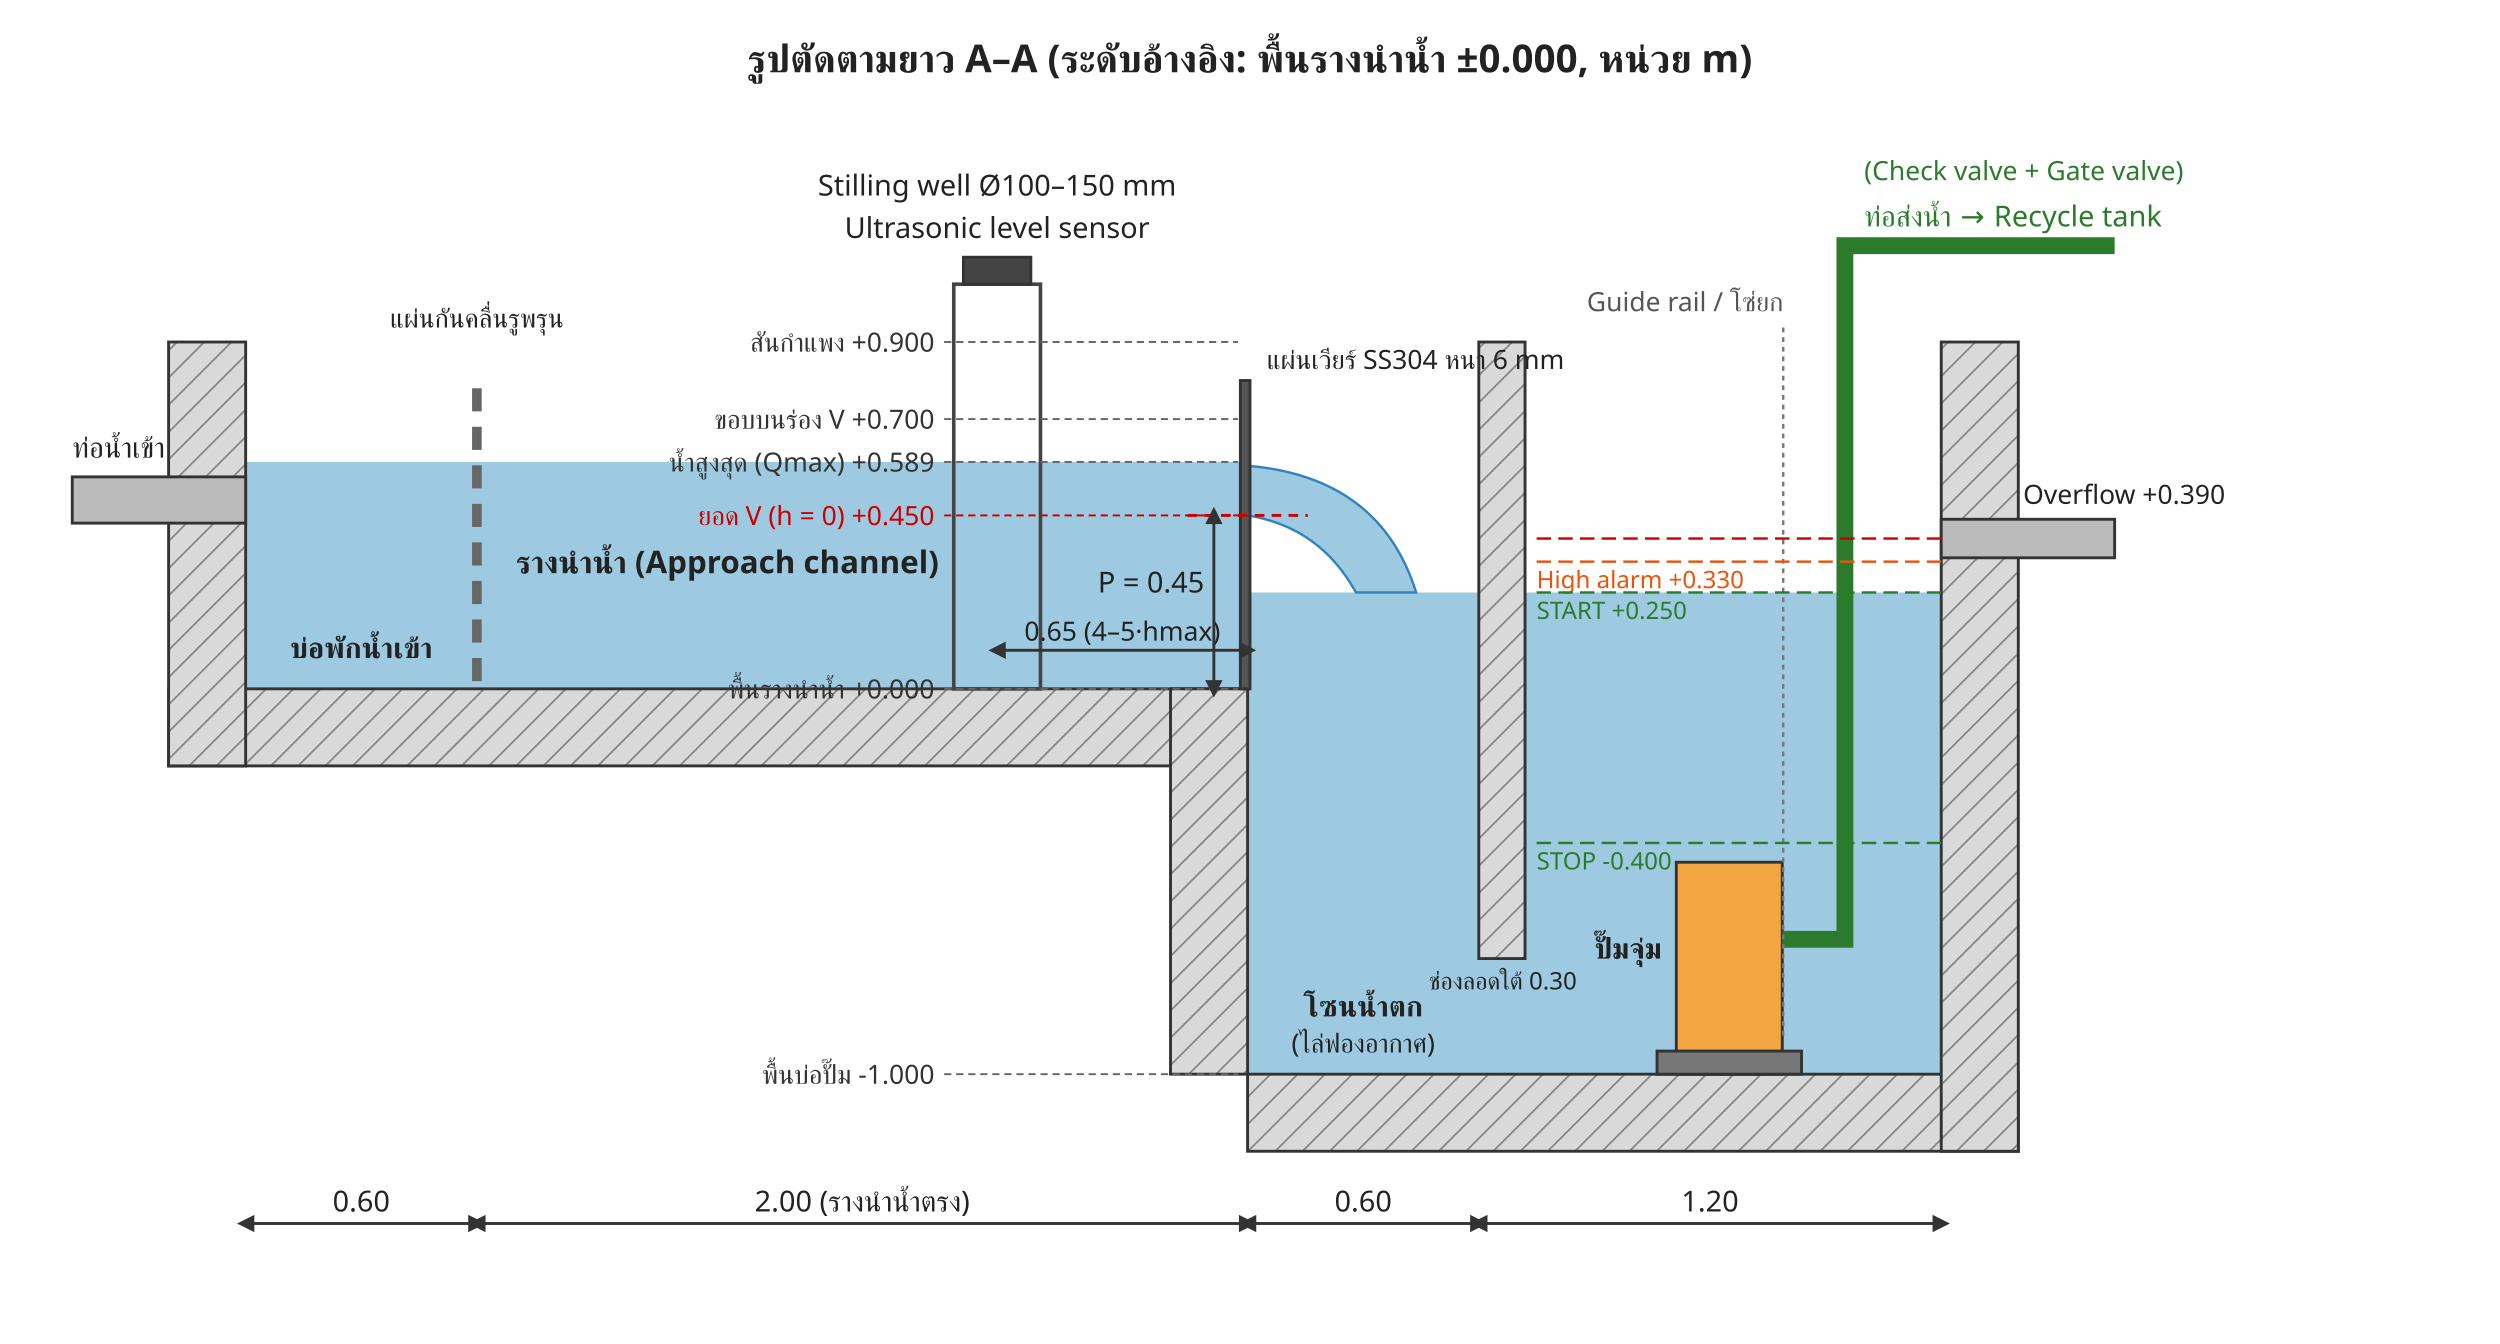
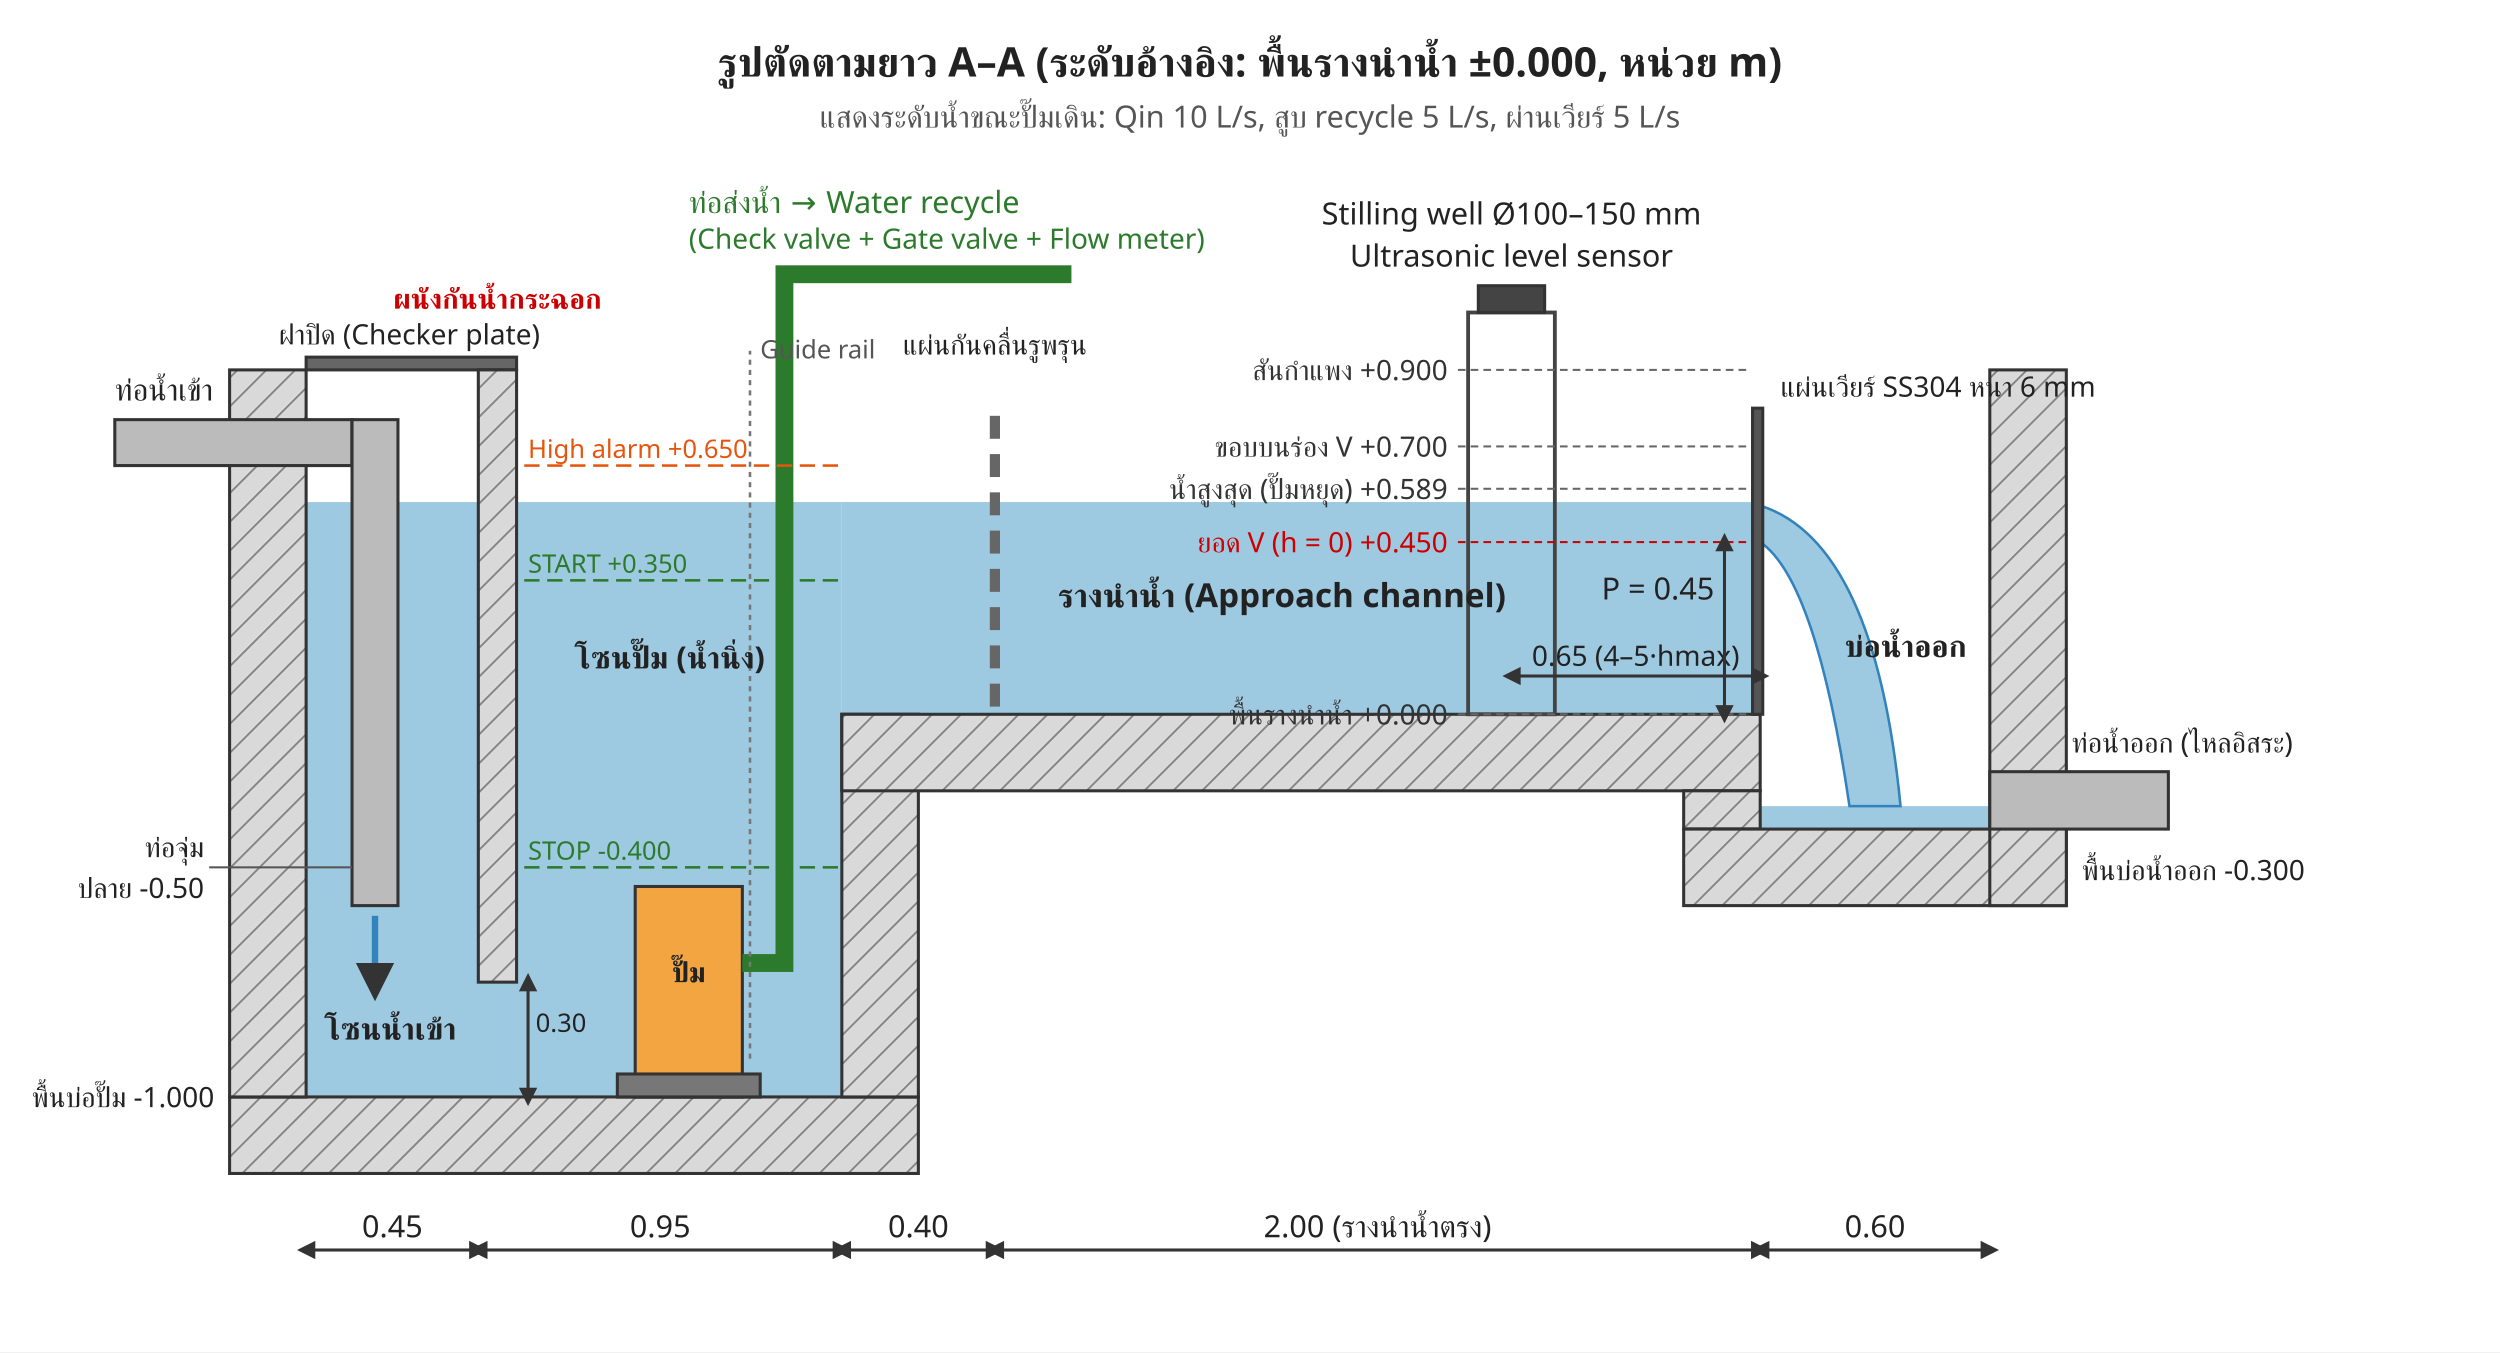
- <svg xmlns="http://www.w3.org/2000/svg" viewBox="0 0 1038 558" width="1038" height="558" font-family="Sarabun, Tahoma, sans-serif">
+ <svg xmlns="http://www.w3.org/2000/svg" viewBox="0 0 980 530" width="980" height="530" font-family="Sarabun, Tahoma, sans-serif">
  <defs>
    <pattern id="rc" width="8" height="8" patternUnits="userSpaceOnUse" patternTransform="rotate(45)">
      <rect width="8" height="8" fill="#d9d9d9" />
      <line x1="0" y1="0" x2="0" y2="8" stroke="#888" stroke-width="1.5" />
    </pattern>
    <marker id="a" viewBox="0 0 10 10" refX="5" refY="5" markerWidth="6" markerHeight="6" orient="auto-start-reverse">
      <path d="M0,0 L10,5 L0,10 z" fill="#333" />
    </marker>
  </defs>
-   <rect width="1038" height="558" fill="white" />
-   <text x="519.0" y="30.0" font-size="16" text-anchor="middle" fill="#222" font-weight="bold">รูปตัดตามยาว A–A  (ระดับอ้างอิง: พื้นรางนำน้ำ ±0.000, หน่วย m)</text>
-   <rect x="102.0" y="191.8" width="416.0" height="94.2" fill="#9ecae1" stroke="none" stroke-width="1.2" />
-   <rect x="518.0" y="246.0" width="288.0" height="200.0" fill="#9ecae1" stroke="none" stroke-width="1.2" />
-   <path d="M518.0,193.4 Q573.0,198.0 588.0,246.0 L563.0,246.0 Q548.0,218.8 518.0,214.0 z" fill="#9ecae1" stroke="#3182bd" />
-   <rect x="70.0" y="286.0" width="448.0" height="32.0" fill="url(#rc)" stroke="#333" stroke-width="1.2" />
-   <rect x="518.0" y="446.0" width="320.0" height="32.0" fill="url(#rc)" stroke="#333" stroke-width="1.2" />
-   <rect x="70.0" y="142.0" width="32.0" height="176.0" fill="url(#rc)" stroke="#333" stroke-width="1.2" />
-   <rect x="806.0" y="142.0" width="32.0" height="336.0" fill="url(#rc)" stroke="#333" stroke-width="1.2" />
-   <rect x="486.0" y="286.0" width="32.0" height="160.0" fill="url(#rc)" stroke="#333" stroke-width="1.2" />
-   <rect x="515.0" y="158.0" width="4.0" height="128.0" fill="#555" stroke="#333" stroke-width="1.2" />
-   <line x1="493.0" y1="214.0" x2="543.0" y2="214.0" stroke="#c00" stroke-width="1.2" stroke-dasharray="4 3" />
-   <rect x="196.0" y="273.2" width="4.0" height="9.6" fill="#666" stroke="none" stroke-width="1.2" />
-   <rect x="196.0" y="257.2" width="4.0" height="9.6" fill="#666" stroke="none" stroke-width="1.2" />
-   <rect x="196.0" y="241.2" width="4.0" height="9.6" fill="#666" stroke="none" stroke-width="1.2" />
-   <rect x="196.0" y="225.2" width="4.0" height="9.6" fill="#666" stroke="none" stroke-width="1.2" />
-   <rect x="196.0" y="209.2" width="4.0" height="9.6" fill="#666" stroke="none" stroke-width="1.2" />
-   <rect x="196.0" y="193.2" width="4.0" height="9.6" fill="#666" stroke="none" stroke-width="1.2" />
-   <rect x="196.0" y="177.2" width="4.0" height="9.6" fill="#666" stroke="none" stroke-width="1.2" />
-   <rect x="196.0" y="161.2" width="4.0" height="9.6" fill="#666" stroke="none" stroke-width="1.2" />
-   <rect x="30.0" y="198.0" width="72.0" height="19.2" fill="#bbb" stroke="#333" stroke-width="1.2" />
-   <text x="30.0" y="190.0" font-size="12" text-anchor="start" fill="#222" font-weight="normal">ท่อน้ำเข้า</text>
-   <rect x="614.0" y="142.0" width="19.2" height="256.0" fill="url(#rc)" stroke="#333" stroke-width="1.2" />
-   <rect x="396.0" y="118.0" width="36.0" height="168.0" fill="none" stroke="#444" stroke-width="1.5" />
-   <rect x="400.0" y="106.8" width="28.0" height="11.2" fill="#444" stroke="#333" stroke-width="1.2" />
-   <text x="414.0" y="98.8" font-size="12" text-anchor="middle" fill="#222" font-weight="normal">Ultrasonic level sensor</text>
-   <text x="414.0" y="81.2" font-size="12" text-anchor="middle" fill="#222" font-weight="normal">Stilling well Ø100–150 mm</text>
-   <rect x="696.0" y="358.0" width="44.0" height="88.0" fill="#f2a541" stroke="#333" stroke-width="1.2" />
-   <rect x="688.0" y="436.4" width="60.0" height="9.6" fill="#777" stroke="#333" stroke-width="1.2" />
-   <path d="M740.0,390.0 H766.0 V102.0 H878.0" fill="none" stroke="#2c7a2c" stroke-width="7" />
-   <text x="774.0" y="94.0" font-size="12" text-anchor="start" fill="#2c7a2c" font-weight="normal">ท่อส่งน้ำ → Recycle tank</text>
-   <text x="774.0" y="74.8" font-size="11" text-anchor="start" fill="#2c7a2c" font-weight="normal">(Check valve + Gate valve)</text>
-   <text x="690.0" y="398.0" font-size="12" text-anchor="end" fill="#222" font-weight="bold">ปั๊มจุ่ม</text>
-   <line x1="740.4" y1="430.0" x2="740.4" y2="134.0" stroke="#777" stroke-width="1" stroke-dasharray="2 2" />
-   <text x="740.4" y="129.2" font-size="11" text-anchor="end" fill="#555" font-weight="normal">Guide rail / โซ่ยก</text>
-   <rect x="806.0" y="215.6" width="72.0" height="16.0" fill="#bbb" stroke="#333" stroke-width="1.2" />
-   <text x="840.0" y="209.2" font-size="11" text-anchor="start" fill="#222" font-weight="normal">Overflow +0.390</text>
-   <line x1="638.0" y1="223.6" x2="806.0" y2="223.6" stroke="#c00" stroke-width="1" stroke-dasharray="6 3" />
-   <line x1="638.0" y1="233.2" x2="806.0" y2="233.2" stroke="#e6550d" stroke-width="1" stroke-dasharray="6 3" />
-   <text x="638.0" y="244.2" font-size="10" text-anchor="start" fill="#e6550d" font-weight="normal">High alarm +0.330</text>
-   <line x1="638.0" y1="246.0" x2="806.0" y2="246.0" stroke="#2c7a2c" stroke-width="1" stroke-dasharray="6 3" />
-   <text x="638.0" y="257.0" font-size="10" text-anchor="start" fill="#2c7a2c" font-weight="normal">START +0.250</text>
-   <line x1="638.0" y1="350.0" x2="806.0" y2="350.0" stroke="#2c7a2c" stroke-width="1" stroke-dasharray="6 3" />
-   <text x="638.0" y="361.0" font-size="10" text-anchor="start" fill="#2c7a2c" font-weight="normal">STOP -0.400</text>
-   <line x1="392.0" y1="142.0" x2="514.0" y2="142.0" stroke="#666" stroke-width="0.8" stroke-dasharray="3 2" />
-   <text x="388.0" y="146.0" font-size="11" text-anchor="end" fill="#333" font-weight="normal">สันกำแพง +0.900</text>
-   <line x1="392.0" y1="174.0" x2="514.0" y2="174.0" stroke="#666" stroke-width="0.8" stroke-dasharray="3 2" />
-   <text x="388.0" y="178.0" font-size="11" text-anchor="end" fill="#333" font-weight="normal">ขอบบนร่อง V +0.700</text>
-   <line x1="392.0" y1="191.8" x2="514.0" y2="191.8" stroke="#666" stroke-width="0.8" stroke-dasharray="3 2" />
-   <text x="388.0" y="195.8" font-size="11" text-anchor="end" fill="#333" font-weight="normal">น้ำสูงสุด (Qmax) +0.589</text>
-   <line x1="392.0" y1="214.0" x2="514.0" y2="214.0" stroke="#c00" stroke-width="0.8" stroke-dasharray="3 2" />
-   <text x="388.0" y="218.0" font-size="11" text-anchor="end" fill="#c00" font-weight="normal">ยอด V (h = 0) +0.450</text>
-   <line x1="392.0" y1="286.0" x2="514.0" y2="286.0" stroke="#666" stroke-width="0.8" stroke-dasharray="3 2" />
-   <text x="388.0" y="290.0" font-size="11" text-anchor="end" fill="#333" font-weight="normal">พื้นรางนำน้ำ +0.000</text>
-   <line x1="392.0" y1="446.0" x2="514.0" y2="446.0" stroke="#666" stroke-width="0.8" stroke-dasharray="3 2" />
-   <text x="388.0" y="450.0" font-size="11" text-anchor="end" fill="#333" font-weight="normal">พื้นบ่อปั๊ม -1.000</text>
-   <line x1="102.0" y1="508.0" x2="198.0" y2="508.0" stroke="#333" stroke-width="1.2" marker-start="url(#a)" marker-end="url(#a)" />
-   <text x="150.0" y="503.0" font-size="12" text-anchor="middle" fill="#222" font-weight="normal">0.60</text>
-   <line x1="198.0" y1="508.0" x2="518.0" y2="508.0" stroke="#333" stroke-width="1.2" marker-start="url(#a)" marker-end="url(#a)" />
-   <text x="358.0" y="503.0" font-size="12" text-anchor="middle" fill="#222" font-weight="normal">2.00 (รางนำน้ำตรง)</text>
-   <line x1="518.0" y1="508.0" x2="614.0" y2="508.0" stroke="#333" stroke-width="1.2" marker-start="url(#a)" marker-end="url(#a)" />
-   <text x="566.0" y="503.0" font-size="12" text-anchor="middle" fill="#222" font-weight="normal">0.60</text>
-   <line x1="614.0" y1="508.0" x2="806.0" y2="508.0" stroke="#333" stroke-width="1.2" marker-start="url(#a)" marker-end="url(#a)" />
-   <text x="710.0" y="503.0" font-size="12" text-anchor="middle" fill="#222" font-weight="normal">1.20</text>
-   <line x1="414.0" y1="270.0" x2="518.0" y2="270.0" stroke="#333" stroke-width="1.2" marker-start="url(#a)" marker-end="url(#a)" />
-   <text x="466.0" y="266.0" font-size="11" text-anchor="middle" fill="#222" font-weight="normal">0.65 (4–5·hmax)</text>
-   <line x1="504.0" y1="214.0" x2="504.0" y2="286.0" stroke="#333" stroke-width="1.2" marker-start="url(#a)" marker-end="url(#a)" />
-   <text x="500.0" y="246.0" font-size="12" text-anchor="end" fill="#222" font-weight="normal">P = 0.45</text>
-   <text x="150.0" y="273.2" font-size="12" text-anchor="middle" fill="#222" font-weight="bold">บ่อพักน้ำเข้า</text>
-   <text x="302.0" y="238.0" font-size="13" text-anchor="middle" fill="#222" font-weight="bold">รางนำน้ำ (Approach channel)</text>
-   <text x="566.0" y="422.0" font-size="12" text-anchor="middle" fill="#222" font-weight="bold">โซนน้ำตก</text>
-   <text x="566.0" y="437.0" font-size="11" text-anchor="middle" fill="#222" font-weight="normal">(ไล่ฟองอากาศ)</text>
-   <text x="624.0" y="410.8" font-size="10" text-anchor="middle" fill="#222" font-weight="normal">ช่องลอดใต้ 0.30</text>
-   <text x="198.0" y="136.0" font-size="11" text-anchor="middle" fill="#222" font-weight="normal">แผ่นกันคลื่นรูพรุน</text>
-   <text x="526.0" y="153.2" font-size="11" text-anchor="start" fill="#222" font-weight="normal">แผ่นเวียร์ SS304 หนา 6 mm</text>
+   <rect width="980" height="530" fill="white" />
+   <text x="490.0" y="30.0" font-size="16" text-anchor="middle" fill="#222" font-weight="bold">รูปตัดตามยาว A–A  (ระดับอ้างอิง: พื้นรางนำน้ำ ±0.000, หน่วย m)</text>
+   <text x="490.0" y="50.0" font-size="12" text-anchor="middle" fill="#555" font-weight="normal">แสดงระดับน้ำขณะปั๊มเดิน: Qin 10 L/s, สูบ recycle 5 L/s, ผ่านเวียร์ 5 L/s</text>
+   <rect x="120.0" y="196.8" width="210.0" height="233.2" fill="#9ecae1" stroke="none" stroke-width="1.2" />
+   <rect x="330.0" y="196.8" width="360.0" height="83.2" fill="#9ecae1" stroke="none" stroke-width="1.2" />
+   <rect x="690.0" y="316.0" width="90.0" height="9.0" fill="#9ecae1" stroke="none" stroke-width="1.2" />
+   <path d="M690.0,198.2 Q735.0,212.5 745.0,316.0 L725.0,316.0 Q712.0,227.5 690.0,212.5 z" fill="#9ecae1" stroke="#3182bd" />
+   <rect x="90.0" y="430.0" width="270.0" height="30.0" fill="url(#rc)" stroke="#333" stroke-width="1.2" />
+   <rect x="90.0" y="145.0" width="30.0" height="285.0" fill="url(#rc)" stroke="#333" stroke-width="1.2" />
+   <rect x="330.0" y="280.0" width="30.0" height="150.0" fill="url(#rc)" stroke="#333" stroke-width="1.2" />
+   <rect x="330.0" y="280.0" width="360.0" height="30.0" fill="url(#rc)" stroke="#333" stroke-width="1.2" />
+   <rect x="660.0" y="310.0" width="30.0" height="15.0" fill="url(#rc)" stroke="#333" stroke-width="1.2" />
+   <rect x="660.0" y="325.0" width="150.0" height="30.0" fill="url(#rc)" stroke="#333" stroke-width="1.2" />
+   <rect x="780.0" y="145.0" width="30.0" height="210.0" fill="url(#rc)" stroke="#333" stroke-width="1.2" />
+   <rect x="45.0" y="164.5" width="93.0" height="18.0" fill="#bbb" stroke="#333" stroke-width="1.2" />
+   <rect x="138.0" y="164.5" width="18.0" height="190.5" fill="#bbb" stroke="#333" stroke-width="1.2" />
+   <text x="45.0" y="157.0" font-size="12" text-anchor="start" fill="#222" font-weight="normal">ท่อน้ำเข้า</text>
+   <line x1="147.0" y1="359.0" x2="147.0" y2="385.0" stroke="#3182bd" stroke-width="2.5" marker-end="url(#a)" />
+   <line x1="138.0" y1="340.0" x2="82.0" y2="340.0" stroke="#555" stroke-width="0.8" />
+   <text x="80.0" y="336.0" font-size="11" text-anchor="end" fill="#222" font-weight="normal">ท่อจุ่ม</text>
+   <text x="80.0" y="352.0" font-size="11" text-anchor="end" fill="#222" font-weight="normal">ปลาย -0.50</text>
+   <rect x="120.0" y="140.0" width="82.5" height="5.0" fill="#666" stroke="#333" stroke-width="1.2" />
+   <text x="160.5" y="135.0" font-size="11" text-anchor="middle" fill="#222" font-weight="normal">ฝาปิด (Checker plate)</text>
+   <rect x="187.5" y="145.0" width="15.0" height="240.0" fill="url(#rc)" stroke="#333" stroke-width="1.2" />
+   <line x1="207.0" y1="385.0" x2="207.0" y2="430.0" stroke="#333" stroke-width="1.2" marker-start="url(#a)" marker-end="url(#a)" />
+   <text x="210.0" y="404.5" font-size="10" text-anchor="start" fill="#222" font-weight="normal">0.30</text>
+   <rect x="249.0" y="347.5" width="42.0" height="82.5" fill="#f2a541" stroke="#333" stroke-width="1.2" />
+   <rect x="242.0" y="421.0" width="56.0" height="9.0" fill="#777" stroke="#333" stroke-width="1.2" />
+   <path d="M291.0,377.5 H307.5 V107.5 H420.0" fill="none" stroke="#2c7a2c" stroke-width="7" />
+   <text x="270.0" y="83.5" font-size="12" text-anchor="start" fill="#2c7a2c" font-weight="normal">ท่อส่งน้ำ → Water recycle</text>
+   <text x="270.0" y="97.5" font-size="11" text-anchor="start" fill="#2c7a2c" font-weight="normal">(Check valve + Gate valve + Flow meter)</text>
+   <line x1="294.0" y1="415.0" x2="294.0" y2="137.5" stroke="#777" stroke-width="1" stroke-dasharray="2 2" />
+   <text x="298.0" y="140.5" font-size="10" text-anchor="start" fill="#555" font-weight="normal">Guide rail</text>
+   <text x="270.0" y="385.0" font-size="11" text-anchor="middle" fill="#222" font-weight="bold">ปั๊ม</text>
+   <line x1="205.5" y1="182.5" x2="330.0" y2="182.5" stroke="#e6550d" stroke-width="1" stroke-dasharray="6 3" />
+   <text x="207.0" y="179.5" font-size="10" text-anchor="start" fill="#e6550d" font-weight="normal">High alarm +0.650</text>
+   <line x1="205.5" y1="227.5" x2="330.0" y2="227.5" stroke="#2c7a2c" stroke-width="1" stroke-dasharray="6 3" />
+   <text x="207.0" y="224.5" font-size="10" text-anchor="start" fill="#2c7a2c" font-weight="normal">START +0.350</text>
+   <line x1="205.5" y1="340.0" x2="330.0" y2="340.0" stroke="#2c7a2c" stroke-width="1" stroke-dasharray="6 3" />
+   <text x="207.0" y="337.0" font-size="10" text-anchor="start" fill="#2c7a2c" font-weight="normal">STOP -0.400</text>
+   <rect x="388.0" y="268.0" width="4.0" height="9.0" fill="#666" stroke="none" stroke-width="1.2" />
+   <rect x="388.0" y="253.0" width="4.0" height="9.0" fill="#666" stroke="none" stroke-width="1.2" />
+   <rect x="388.0" y="238.0" width="4.0" height="9.0" fill="#666" stroke="none" stroke-width="1.2" />
+   <rect x="388.0" y="223.0" width="4.0" height="9.0" fill="#666" stroke="none" stroke-width="1.2" />
+   <rect x="388.0" y="208.0" width="4.0" height="9.0" fill="#666" stroke="none" stroke-width="1.2" />
+   <rect x="388.0" y="193.0" width="4.0" height="9.0" fill="#666" stroke="none" stroke-width="1.2" />
+   <rect x="388.0" y="178.0" width="4.0" height="9.0" fill="#666" stroke="none" stroke-width="1.2" />
+   <rect x="388.0" y="163.0" width="4.0" height="9.0" fill="#666" stroke="none" stroke-width="1.2" />
+   <rect x="575.5" y="122.5" width="34.0" height="157.5" fill="none" stroke="#444" stroke-width="1.5" />
+   <rect x="579.5" y="112.0" width="26.0" height="10.5" fill="#444" stroke="#333" stroke-width="1.2" />
+   <text x="592.5" y="104.5" font-size="12" text-anchor="middle" fill="#222" font-weight="normal">Ultrasonic level sensor</text>
+   <text x="592.5" y="88.0" font-size="12" text-anchor="middle" fill="#222" font-weight="normal">Stilling well Ø100–150 mm</text>
+   <rect x="687.0" y="160.0" width="4.0" height="120.0" fill="#555" stroke="#333" stroke-width="1.2" />
+   <text x="698.0" y="155.5" font-size="11" text-anchor="start" fill="#222" font-weight="normal">แผ่นเวียร์ SS304 หนา 6 mm</text>
+   <rect x="780.0" y="302.5" width="70.0" height="22.5" fill="#bbb" stroke="#333" stroke-width="1.2" />
+   <text x="812.0" y="295.0" font-size="11" text-anchor="start" fill="#222" font-weight="normal">ท่อน้ำออก (ไหลอิสระ)</text>
+   <line x1="571.5" y1="145.0" x2="686.0" y2="145.0" stroke="#666" stroke-width="0.8" stroke-dasharray="3 2" />
+   <text x="567.5" y="149.0" font-size="11" text-anchor="end" fill="#333" font-weight="normal">สันกำแพง +0.900</text>
+   <line x1="571.5" y1="175.0" x2="686.0" y2="175.0" stroke="#666" stroke-width="0.8" stroke-dasharray="3 2" />
+   <text x="567.5" y="179.0" font-size="11" text-anchor="end" fill="#333" font-weight="normal">ขอบบนร่อง V +0.700</text>
+   <line x1="571.5" y1="191.6" x2="686.0" y2="191.6" stroke="#666" stroke-width="0.8" stroke-dasharray="3 2" />
+   <text x="567.5" y="195.6" font-size="11" text-anchor="end" fill="#333" font-weight="normal">น้ำสูงสุด (ปั๊มหยุด) +0.589</text>
+   <line x1="571.5" y1="212.5" x2="686.0" y2="212.5" stroke="#c00" stroke-width="0.8" stroke-dasharray="3 2" />
+   <text x="567.5" y="216.5" font-size="11" text-anchor="end" fill="#c00" font-weight="normal">ยอด V (h = 0) +0.450</text>
+   <line x1="571.5" y1="280.0" x2="686.0" y2="280.0" stroke="#666" stroke-width="0.8" stroke-dasharray="3 2" />
+   <text x="567.5" y="284.0" font-size="11" text-anchor="end" fill="#333" font-weight="normal">พื้นรางนำน้ำ +0.000</text>
+   <text x="84.0" y="434.0" font-size="11" text-anchor="end" fill="#222" font-weight="normal">พื้นบ่อปั๊ม -1.000</text>
+   <text x="816.0" y="345.0" font-size="11" text-anchor="start" fill="#222" font-weight="normal">พื้นบ่อน้ำออก -0.300</text>
+   <line x1="592.5" y1="265.0" x2="690.0" y2="265.0" stroke="#333" stroke-width="1.2" marker-start="url(#a)" marker-end="url(#a)" />
+   <text x="641.2" y="261.0" font-size="11" text-anchor="middle" fill="#222" font-weight="normal">0.65 (4–5·hmax)</text>
+   <line x1="676.0" y1="212.5" x2="676.0" y2="280.0" stroke="#333" stroke-width="1.2" marker-start="url(#a)" marker-end="url(#a)" />
+   <text x="672.0" y="235.0" font-size="12" text-anchor="end" fill="#222" font-weight="normal">P = 0.45</text>
+   <line x1="120.0" y1="490.0" x2="187.5" y2="490.0" stroke="#333" stroke-width="1.2" marker-start="url(#a)" marker-end="url(#a)" />
+   <text x="153.8" y="485.0" font-size="12" text-anchor="middle" fill="#222" font-weight="normal">0.45</text>
+   <line x1="187.5" y1="490.0" x2="330.0" y2="490.0" stroke="#333" stroke-width="1.2" marker-start="url(#a)" marker-end="url(#a)" />
+   <text x="258.8" y="485.0" font-size="12" text-anchor="middle" fill="#222" font-weight="normal">0.95</text>
+   <line x1="330.0" y1="490.0" x2="390.0" y2="490.0" stroke="#333" stroke-width="1.2" marker-start="url(#a)" marker-end="url(#a)" />
+   <text x="360.0" y="485.0" font-size="12" text-anchor="middle" fill="#222" font-weight="normal">0.40</text>
+   <line x1="390.0" y1="490.0" x2="690.0" y2="490.0" stroke="#333" stroke-width="1.2" marker-start="url(#a)" marker-end="url(#a)" />
+   <text x="540.0" y="485.0" font-size="12" text-anchor="middle" fill="#222" font-weight="normal">2.00 (รางนำน้ำตรง)</text>
+   <line x1="690.0" y1="490.0" x2="780.0" y2="490.0" stroke="#333" stroke-width="1.2" marker-start="url(#a)" marker-end="url(#a)" />
+   <text x="735.0" y="485.0" font-size="12" text-anchor="middle" fill="#222" font-weight="normal">0.60</text>
+   <text x="153.0" y="407.5" font-size="12" text-anchor="middle" fill="#222" font-weight="bold">โซนน้ำเข้า</text>
+   <text x="262.5" y="262.0" font-size="12" text-anchor="middle" fill="#222" font-weight="bold">โซนปั๊ม (น้ำนิ่ง)</text>
+   <text x="195.0" y="121.0" font-size="11" text-anchor="middle" fill="#c00" font-weight="bold">ผนังกันน้ำกระฉอก</text>
+   <text x="390.0" y="139.0" font-size="11" text-anchor="middle" fill="#222" font-weight="normal">แผ่นกันคลื่นรูพรุน</text>
+   <text x="502.5" y="238.0" font-size="13" text-anchor="middle" fill="#222" font-weight="bold">รางนำน้ำ (Approach channel)</text>
+   <text x="747.0" y="257.5" font-size="12" text-anchor="middle" fill="#222" font-weight="bold">บ่อน้ำออก</text>
</svg>
